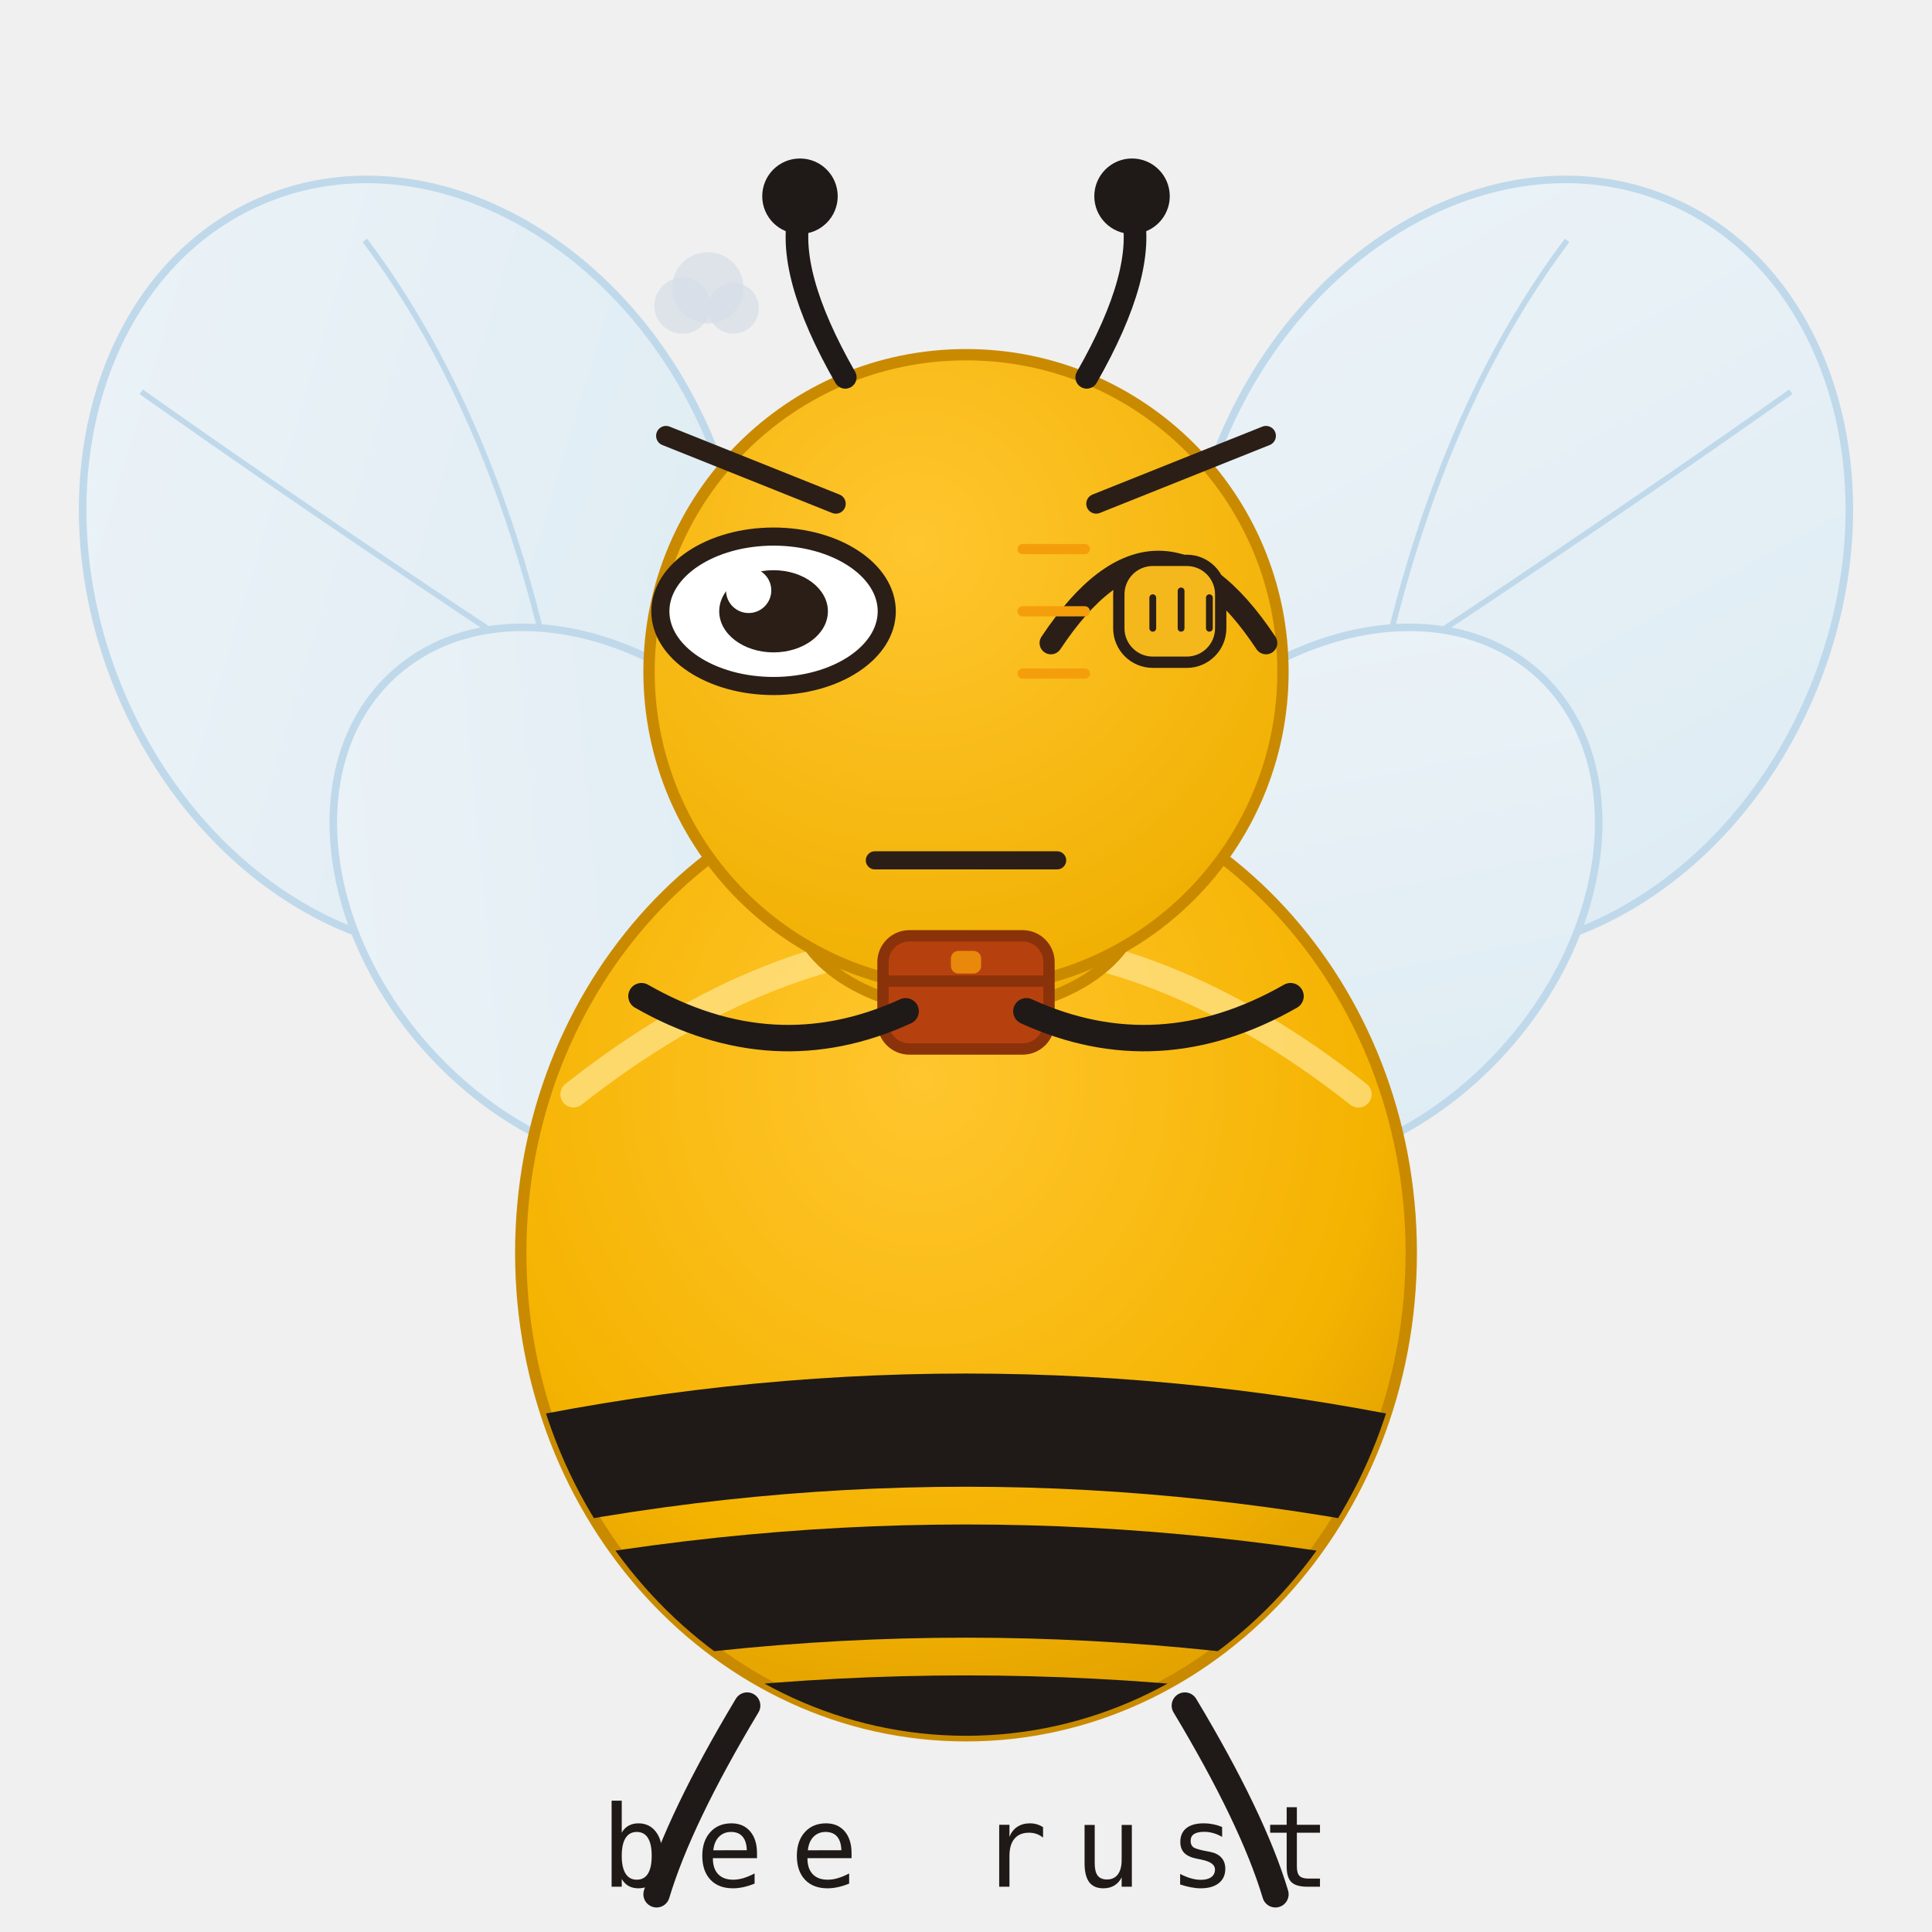
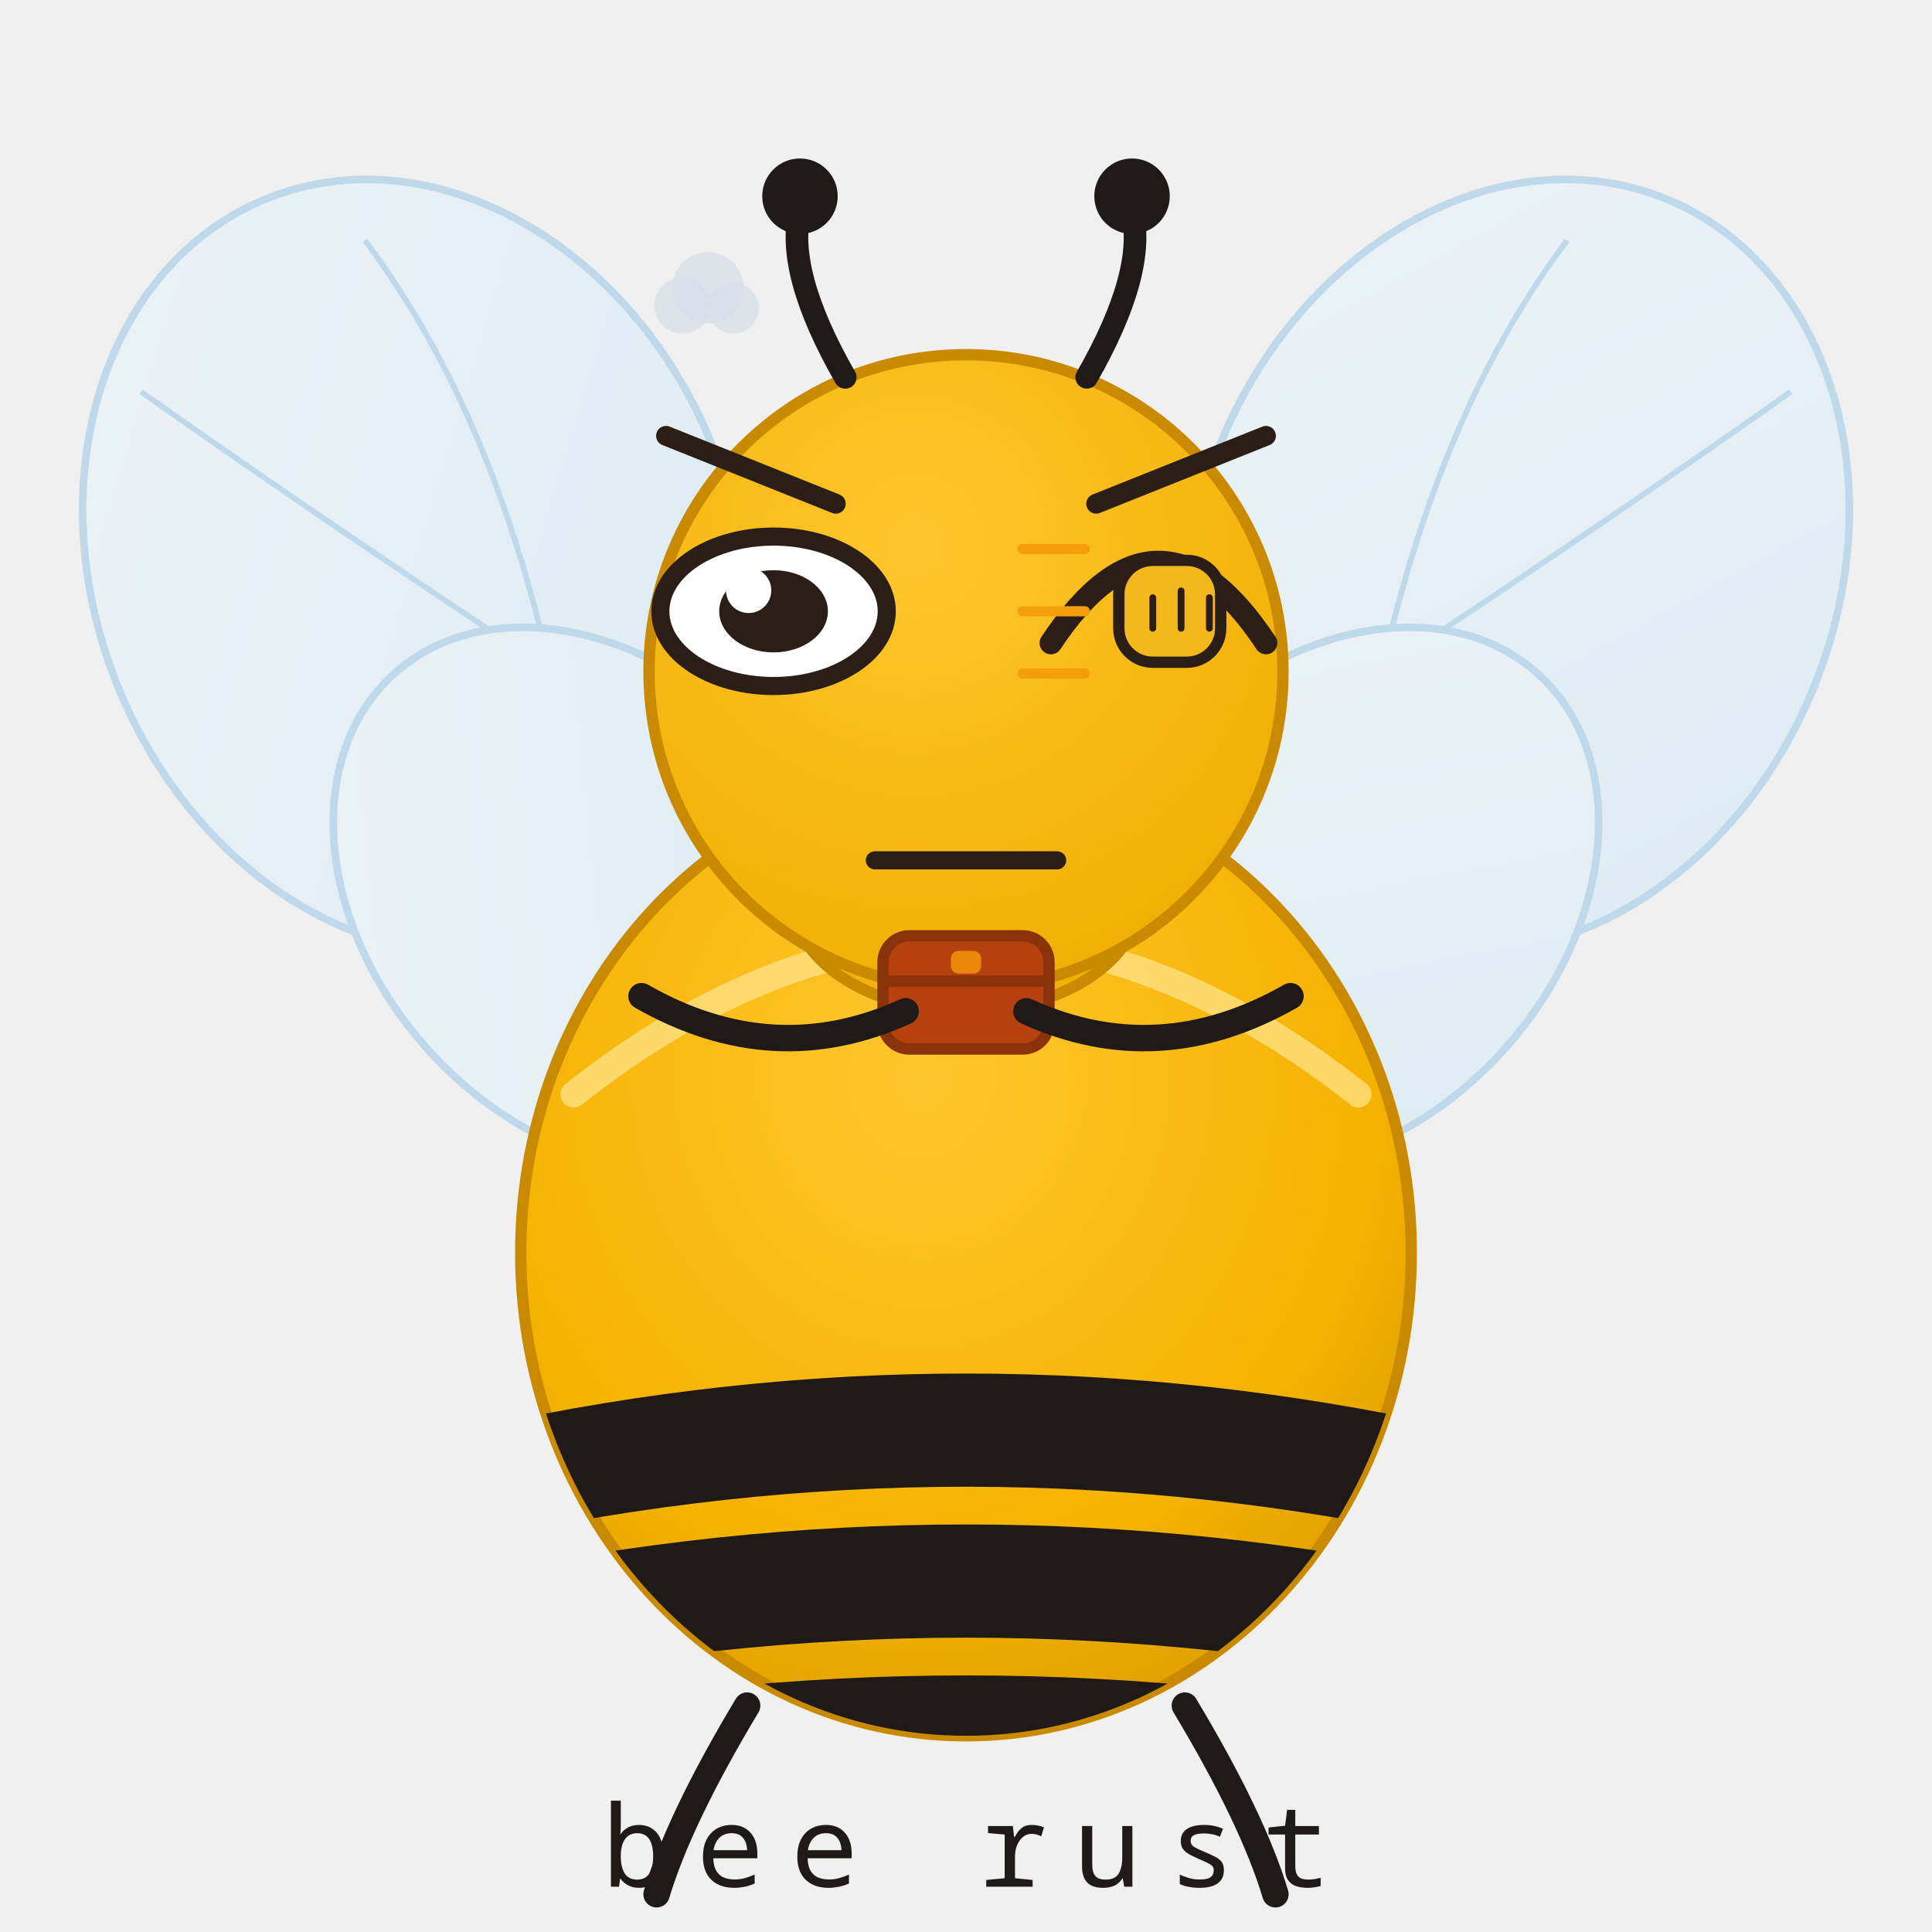
<svg xmlns="http://www.w3.org/2000/svg" viewBox="0 0 512 512" width="512" height="512" role="img" aria-label="Rusty · 敲打 Knocking">
  <style>
.ex-motion { animation: ex-tap 0.55s ease-in-out infinite; transform-box: fill-box; transform-origin: 50% 50%; }
.ex-anim-tear { animation: ex-tear 1.8s ease-in infinite; transform-box: fill-box; transform-origin: center; }
.ex-anim-sweat { animation: ex-tear 1.5s ease-in infinite; transform-box: fill-box; transform-origin: center; }
.ex-anim-heart { animation: ex-heart 2.2s ease-out infinite; transform-box: fill-box; transform-origin: center; }
.ex-anim-spark { animation: ex-spark 1.9s ease-in-out infinite; transform-box: fill-box; transform-origin: center; }
.ex-anim-rain { animation: ex-rain 1.4s linear infinite; transform-box: fill-box; transform-origin: center; }
.ex-anim-confetti { animation: ex-confetti 2.4s linear infinite; transform-box: fill-box; transform-origin: center; }
.ex-anim-pulse { animation: ex-pulse 1.6s ease-in-out infinite; transform-box: fill-box; transform-origin: center; }
.ex-anim-knock { animation: ex-knock 0.55s ease-in-out infinite; transform-box: fill-box; transform-origin: center; }
.ex-anim-knockline { animation: ex-knockline 0.55s ease-out infinite; transform-box: fill-box; transform-origin: center; }
.ex-anim-palm { animation: ex-palm 0.9s ease-in-out infinite; transform-box: fill-box; transform-origin: center; }
.ex-anim-steam { animation: ex-steam 1.8s ease-out infinite; transform-box: fill-box; transform-origin: center; }
.ex-anim-shock { animation: ex-shock 0.5s ease-in-out infinite; transform-box: fill-box; transform-origin: center; }
.ex-anim-please { animation: ex-please 1.4s ease-in-out infinite; transform-box: fill-box; transform-origin: center; }
.ex-anim-drift { animation: ex-drift 4.5s ease-in-out infinite; transform-box: fill-box; transform-origin: center; }
@keyframes ex-tap { 0%,100% { transform: translateY(0); } 25% { transform: translateY(5.28px); } 32% { transform: translateY(0); } }
@keyframes ex-tear { 0% { transform: translateY(0); opacity: 0; } 18% { opacity: 1; } 100% { transform: translateY(33px); opacity: 0; } }
@keyframes ex-heart { 0% { transform: translateY(0) scale(.65); opacity: 0; } 20% { opacity: 1; } 100% { transform: translateY(-54px) scale(1.15); opacity: 0; } }
@keyframes ex-spark { 0%,100% { transform: scale(.6) rotate(0deg); opacity: .3; } 50% { transform: scale(1.15) rotate(25deg); opacity: 1; } }
@keyframes ex-rain { 0% { transform: translateY(0); opacity: 0; } 20% { opacity: 1; } 100% { transform: translateY(36px); opacity: 0; } }
@keyframes ex-confetti { 0% { transform: translateY(-10.5px) rotate(0deg); opacity: 1; } 100% { transform: translateY(48px) rotate(200deg); opacity: 0; } }
@keyframes ex-pulse { 0%,100% { transform: scale(1); opacity: .35; } 50% { transform: scale(1.18); opacity: .7; } }
@keyframes ex-knock { 0%,100% { transform: translateX(13.5px); } 35% { transform: translateX(0); } }
@keyframes ex-knockline { 0%,100% { transform: scaleX(.6); opacity: .35; } 35% { transform: scaleX(1); opacity: 1; } }
@keyframes ex-palm { 0%,100% { transform: translateY(0) rotate(0deg); } 50% { transform: translateY(-3.6px) rotate(-4deg); } }
@keyframes ex-steam { 0% { transform: translateY(0); opacity: .7; } 100% { transform: translateY(-27px); opacity: 0; } }
@keyframes ex-shock { 0%,100% { transform: scaleX(.7); opacity: .4; } 50% { transform: scaleX(1.25); opacity: 1; } }
@keyframes ex-please { 0%,100% { transform: translateY(0); } 50% { transform: translateY(-5.4px); } }
@keyframes ex-drift { 0%,100% { transform: translateY(0); } 50% { transform: translateY(-6px); } }
@media (prefers-reduced-motion: reduce) {
  .ex-motion, [class*="ex-anim-"] { animation: none !important; }
}
</style>
  <g class="ex-motion ex-knocking">
    <g class="ex-base">
      <defs>
        <radialGradient id="bellyGrad" cx="45%" cy="32%" r="72%">
          <stop offset="0%" stop-color="#FFC62E" />
          <stop offset="70%" stop-color="#F5B301">
        
      </stop>
          <stop offset="100%" stop-color="#DE9E00" />
        </radialGradient>
        <radialGradient id="headGrad" cx="42%" cy="30%" r="75%">
          <stop offset="0%" stop-color="#FFC62E" />
          <stop offset="100%" stop-color="#F0AF00" />
        </radialGradient>
        <linearGradient id="wingGrad" x1="0" y1="0" x2="1" y2="1">
          <stop offset="0%" stop-color="#EAF5FC" />
          <stop offset="100%" stop-color="#CFE8F5" />
        </linearGradient>
        <clipPath id="bellyClip">
          <ellipse cx="256" cy="332" rx="118" ry="128" />
        </clipPath>
      </defs>
      <g>
        <g fill="url(#wingGrad)" stroke="#9FC9E8" stroke-width="2" opacity="0.6">
          <g>
            <ellipse cx="110" cy="150" rx="85" ry="105" transform="rotate(-22 110 150)" />
            <path d="M60 80 Q105 150 165 235" fill="none" stroke-width="1.5" transform="rotate(-22 110 150)" />
            <path d="M130 65 Q150 140 120 245" fill="none" stroke-width="1.5" transform="rotate(-22 110 150)" />
          </g>
          <g>
            <ellipse cx="402" cy="150" rx="85" ry="105" transform="rotate(22 402 150)" />
            <path d="M452 80 Q407 150 347 235" fill="none" stroke-width="1.5" transform="rotate(22 402 150)" />
            <path d="M382 65 Q362 140 392 245" fill="none" stroke-width="1.5" transform="rotate(22 402 150)" />
          </g>
          <g>
            <ellipse cx="158" cy="238" rx="60" ry="80" transform="rotate(-42 158 238)" />
          </g>
          <g>
            <ellipse cx="354" cy="238" rx="60" ry="80" transform="rotate(42 354 238)" />
          </g>
        </g>
        <g stroke="#1F1A17" stroke-width="7" stroke-linecap="round" fill="none">
          <path d="M198 452 Q180 482 174 502" />
          <path d="M314 452 Q332 482 338 502" />
        </g>
        <g>
          <ellipse cx="256" cy="332" rx="118" ry="128" fill="url(#bellyGrad)" stroke="#C98A00" stroke-width="3" />
          <path d="M152 290 Q256 208 360 290" fill="none" stroke="#FFE38A" stroke-width="7" stroke-linecap="round" opacity="0.75">
      
    </path>
          <g clip-path="url(#bellyClip)">
            <path d="M128 378 Q256 350 384 378 L384 408 Q256 380 128 408 Z" fill="#1F1A17" />
            <path d="M124 418 Q256 390 388 418 L388 448 Q256 420 124 448 Z" fill="#1F1A17" />
            <path d="M120 458 Q256 430 392 458 L392 486 Q256 460 120 486 Z" fill="#1F1A17" />
          </g>
        </g>
        <ellipse cx="256" cy="238" rx="46" ry="30" fill="url(#headGrad)" stroke="#C98A00" stroke-width="3" />
        <circle cx="256" cy="178" r="84" fill="url(#headGrad)" stroke="#C98A00" stroke-width="3" />
        <g stroke="#1F1A17" stroke-width="6" stroke-linecap="round" fill="#1F1A17">
          <path d="M224 100 Q208 72 212 56" fill="none" />
          <circle cx="212" cy="52" r="7" />
          <path d="M288 100 Q304 72 300 56" fill="none" />
          <circle cx="300" cy="52" r="7" />
        </g>
        <g>
          <rect x="234" y="248" width="44" height="30" rx="7" fill="#B7410E" stroke="#8A320A" stroke-width="3" />
          <path d="M234 260 L278 260" stroke="#8A320A" stroke-width="3" />
          <rect x="252" y="252" width="8" height="6" rx="2" fill="#E8890C" />
          <path d="M170 264 Q205 284 240 268" fill="none" stroke="#1F1A17" stroke-width="7" stroke-linecap="round" />
          <path d="M342 264 Q307 284 272 268" fill="none" stroke="#1F1A17" stroke-width="7" stroke-linecap="round" />
        </g>
-         <text x="256" y="500" text-anchor="middle" font-family="ui-monospace,SFMono-Regular,Menlo,monospace" font-size="30" letter-spacing="7" fill="#1F1A17">bee rust</text>
+         <text x="256" y="500" text-anchor="middle" font-family="'JetBrains Mono','Noto Sans Mono','DejaVu Sans Mono',ui-monospace,monospace" font-size="30" letter-spacing="7" fill="#1F1A17">bee rust</text>
      </g>
    </g>
    <g class="ex-face">
      <path d="M 176.5,115.5 L 221.5,133.5" stroke="#2A1E16" stroke-width="5.25" stroke-linecap="round" />
      <path d="M 335.5,115.5 L 290.5,133.5" stroke="#2A1E16" stroke-width="5.25" stroke-linecap="round" />
      <ellipse cx="205" cy="162" rx="30" ry="19.8" fill="#FFFFFF" stroke="#2A1E16" stroke-width="4.8" />
      <ellipse cx="205" cy="162" rx="14.4" ry="10.89" fill="#2A1E16" />
      <circle cx="198.4" cy="156.46" r="6" fill="#FFFFFF" />
      <path d="M 278.5,170.4 Q 307,127.5 335.5,170.4" fill="none" stroke="#2A1E16" stroke-width="6" stroke-linecap="round" />
      <path d="M 231.85,228 L 280.15,228" stroke="#2A1E16" stroke-width="4.8" stroke-linecap="round" />
      <g transform="translate(313 162)">
        <g class="ex-anim-knock">
          <rect x="-16.5" y="-13.5" width="27" height="27" rx="9" fill="#F5B81C" stroke="#2A1E16" stroke-width="3" />
          <path d="M -7.5,-3.6 L -7.5,4.5 M 0,-5.4 L 0,4.5 M 7.5,-3.6 L 7.5,4.5" stroke="#2A1E16" stroke-width="1.8" stroke-linecap="round" />
        </g>
      </g>
      <g transform="translate(287.5 145.5)">
        <path class="ex-anim-knockline" style="animation-delay:0.0s" d="M 0 0 L -16.5 0" stroke="#F59E0B" stroke-width="2.7" stroke-linecap="round" />
      </g>
      <g transform="translate(287.5 162)">
        <path class="ex-anim-knockline" style="animation-delay:0.12s" d="M 0 0 L -16.5 0" stroke="#F59E0B" stroke-width="2.7" stroke-linecap="round" />
      </g>
      <g transform="translate(287.5 178.5)">
        <path class="ex-anim-knockline" style="animation-delay:0.24s" d="M 0 0 L -16.5 0" stroke="#F59E0B" stroke-width="2.7" stroke-linecap="round" />
      </g>
      <g transform="translate(180.85 81)">
        <circle class="ex-anim-steam" style="animation-delay:0.0s" r="7.43" fill="#D7DEE8" opacity=".72" />
      </g>
      <g transform="translate(187.6 76.28)">
        <circle class="ex-anim-steam" style="animation-delay:0.28s" r="9.45" fill="#D7DEE8" opacity=".72" />
      </g>
      <g transform="translate(194.35 81.67)">
        <circle class="ex-anim-steam" style="animation-delay:0.56s" r="6.75" fill="#D7DEE8" opacity=".72" />
      </g>
    </g>
  </g>
</svg>
